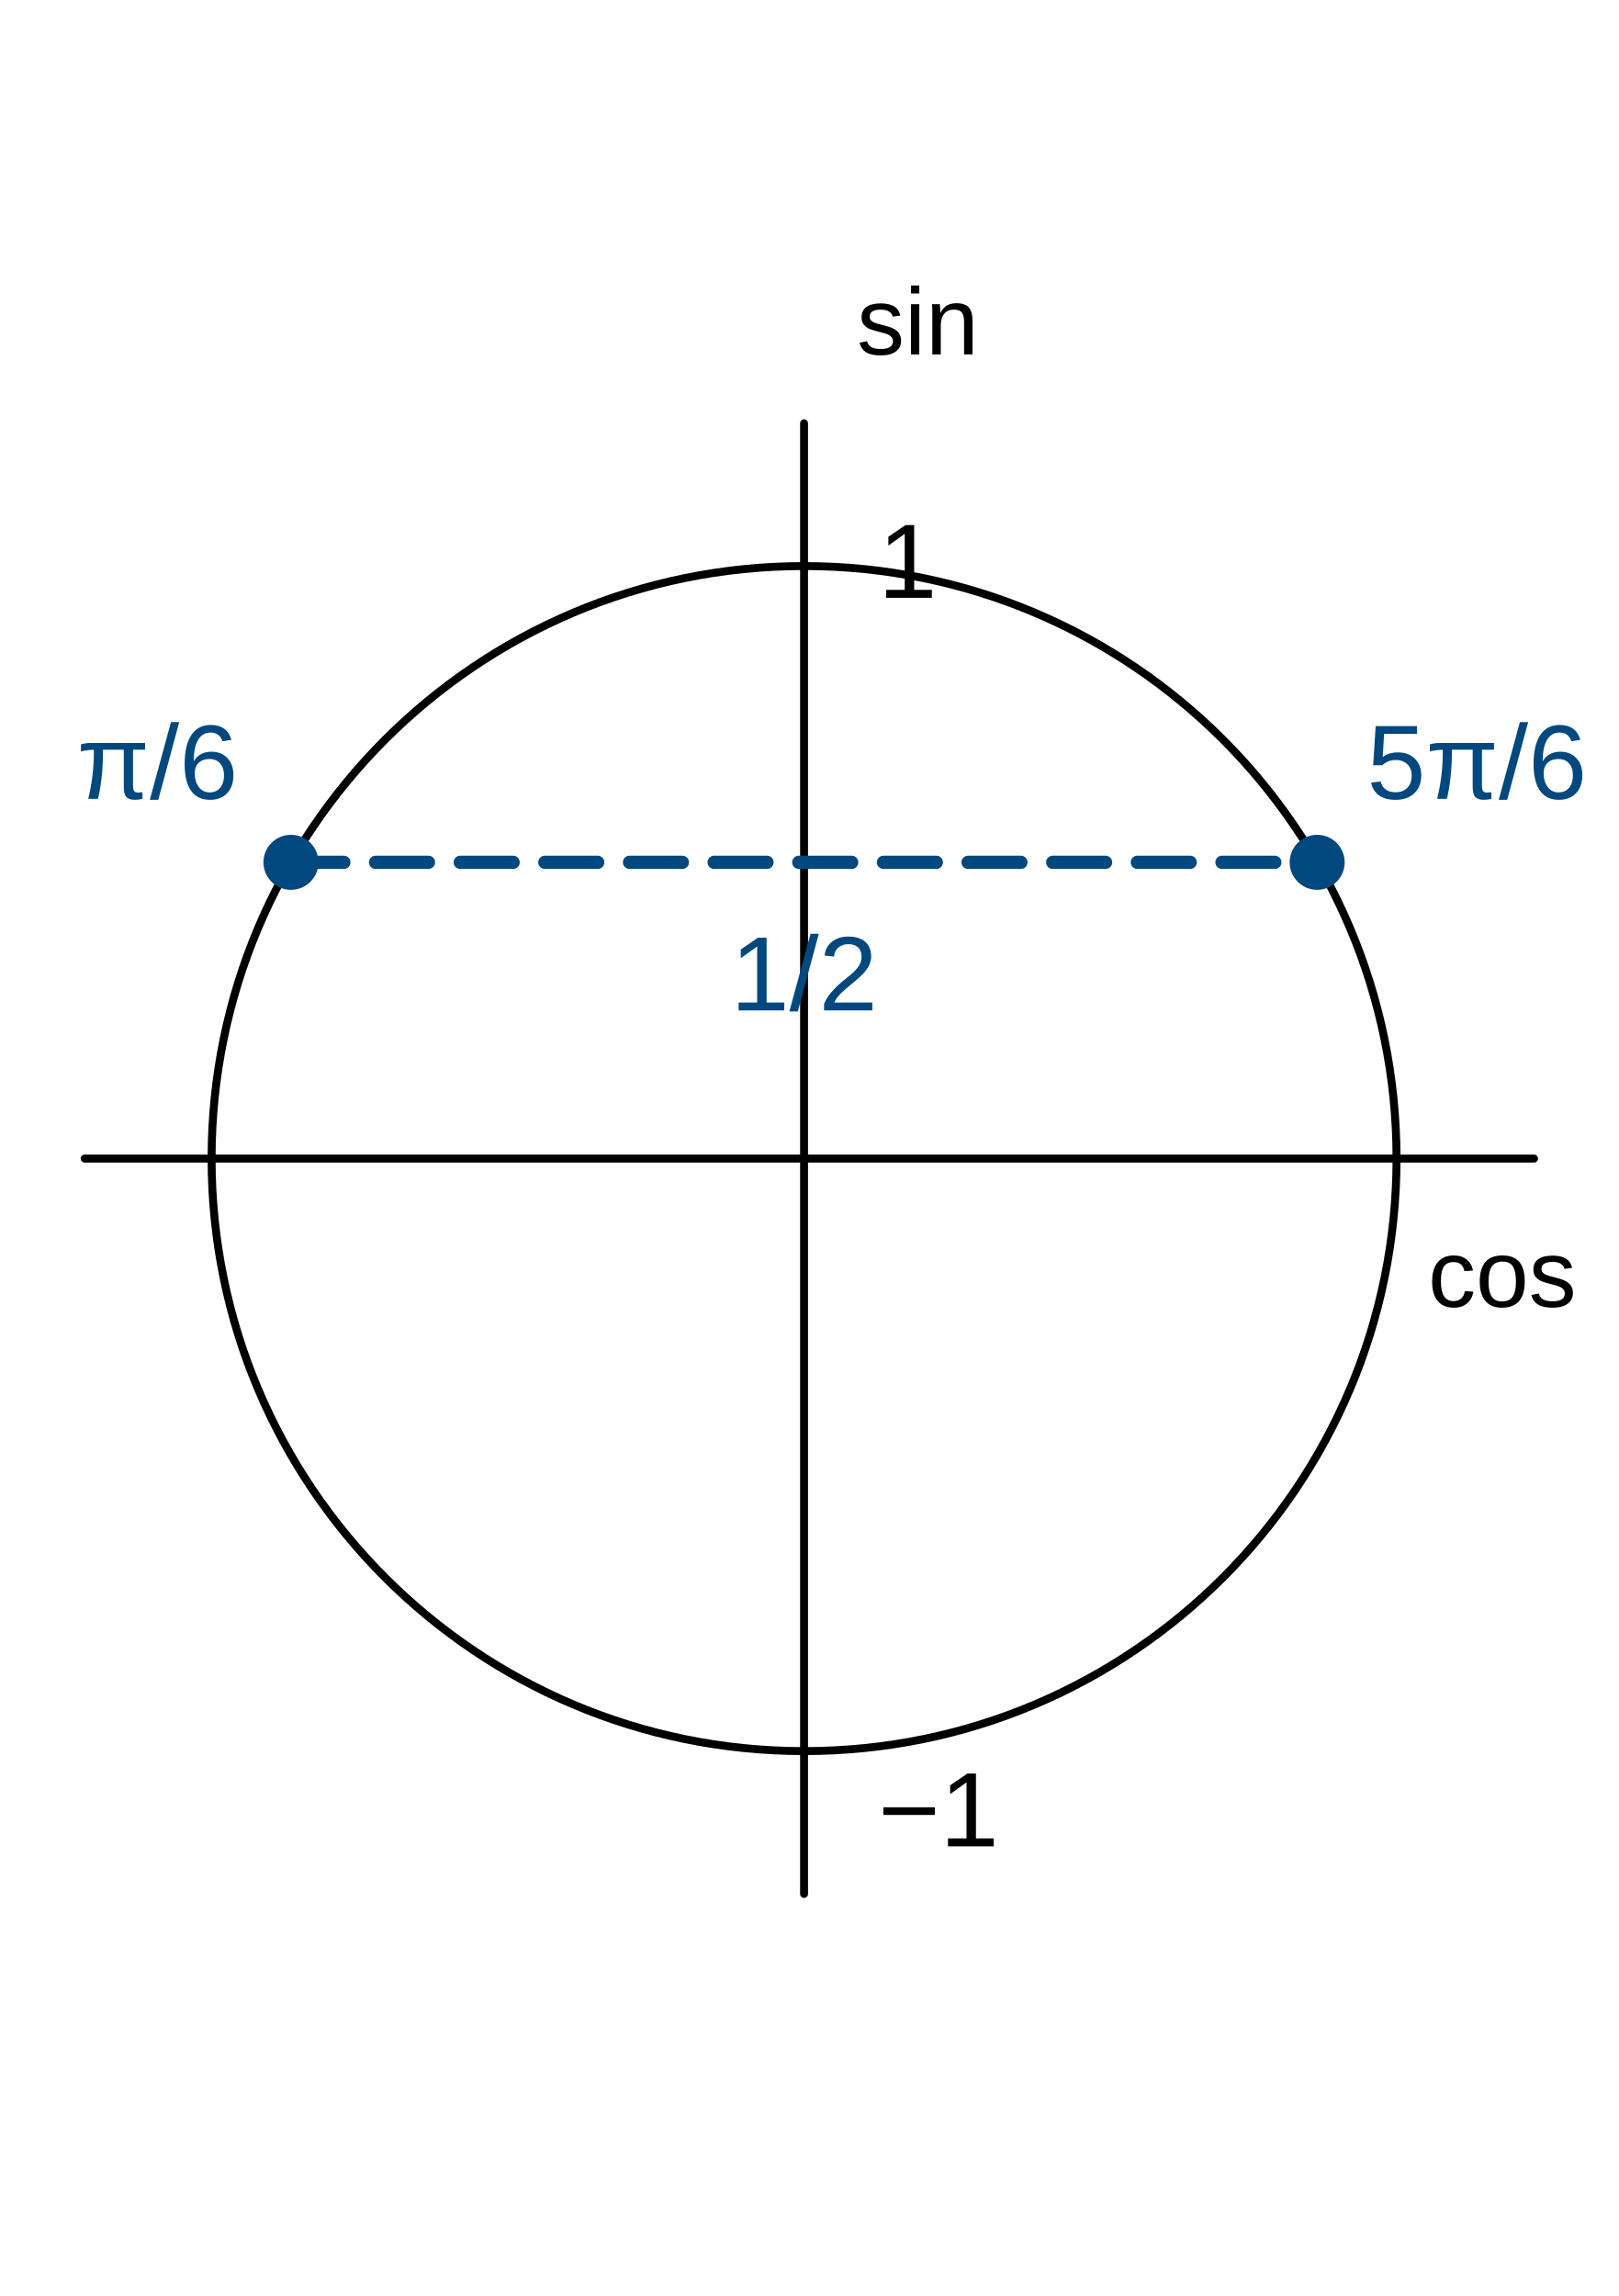
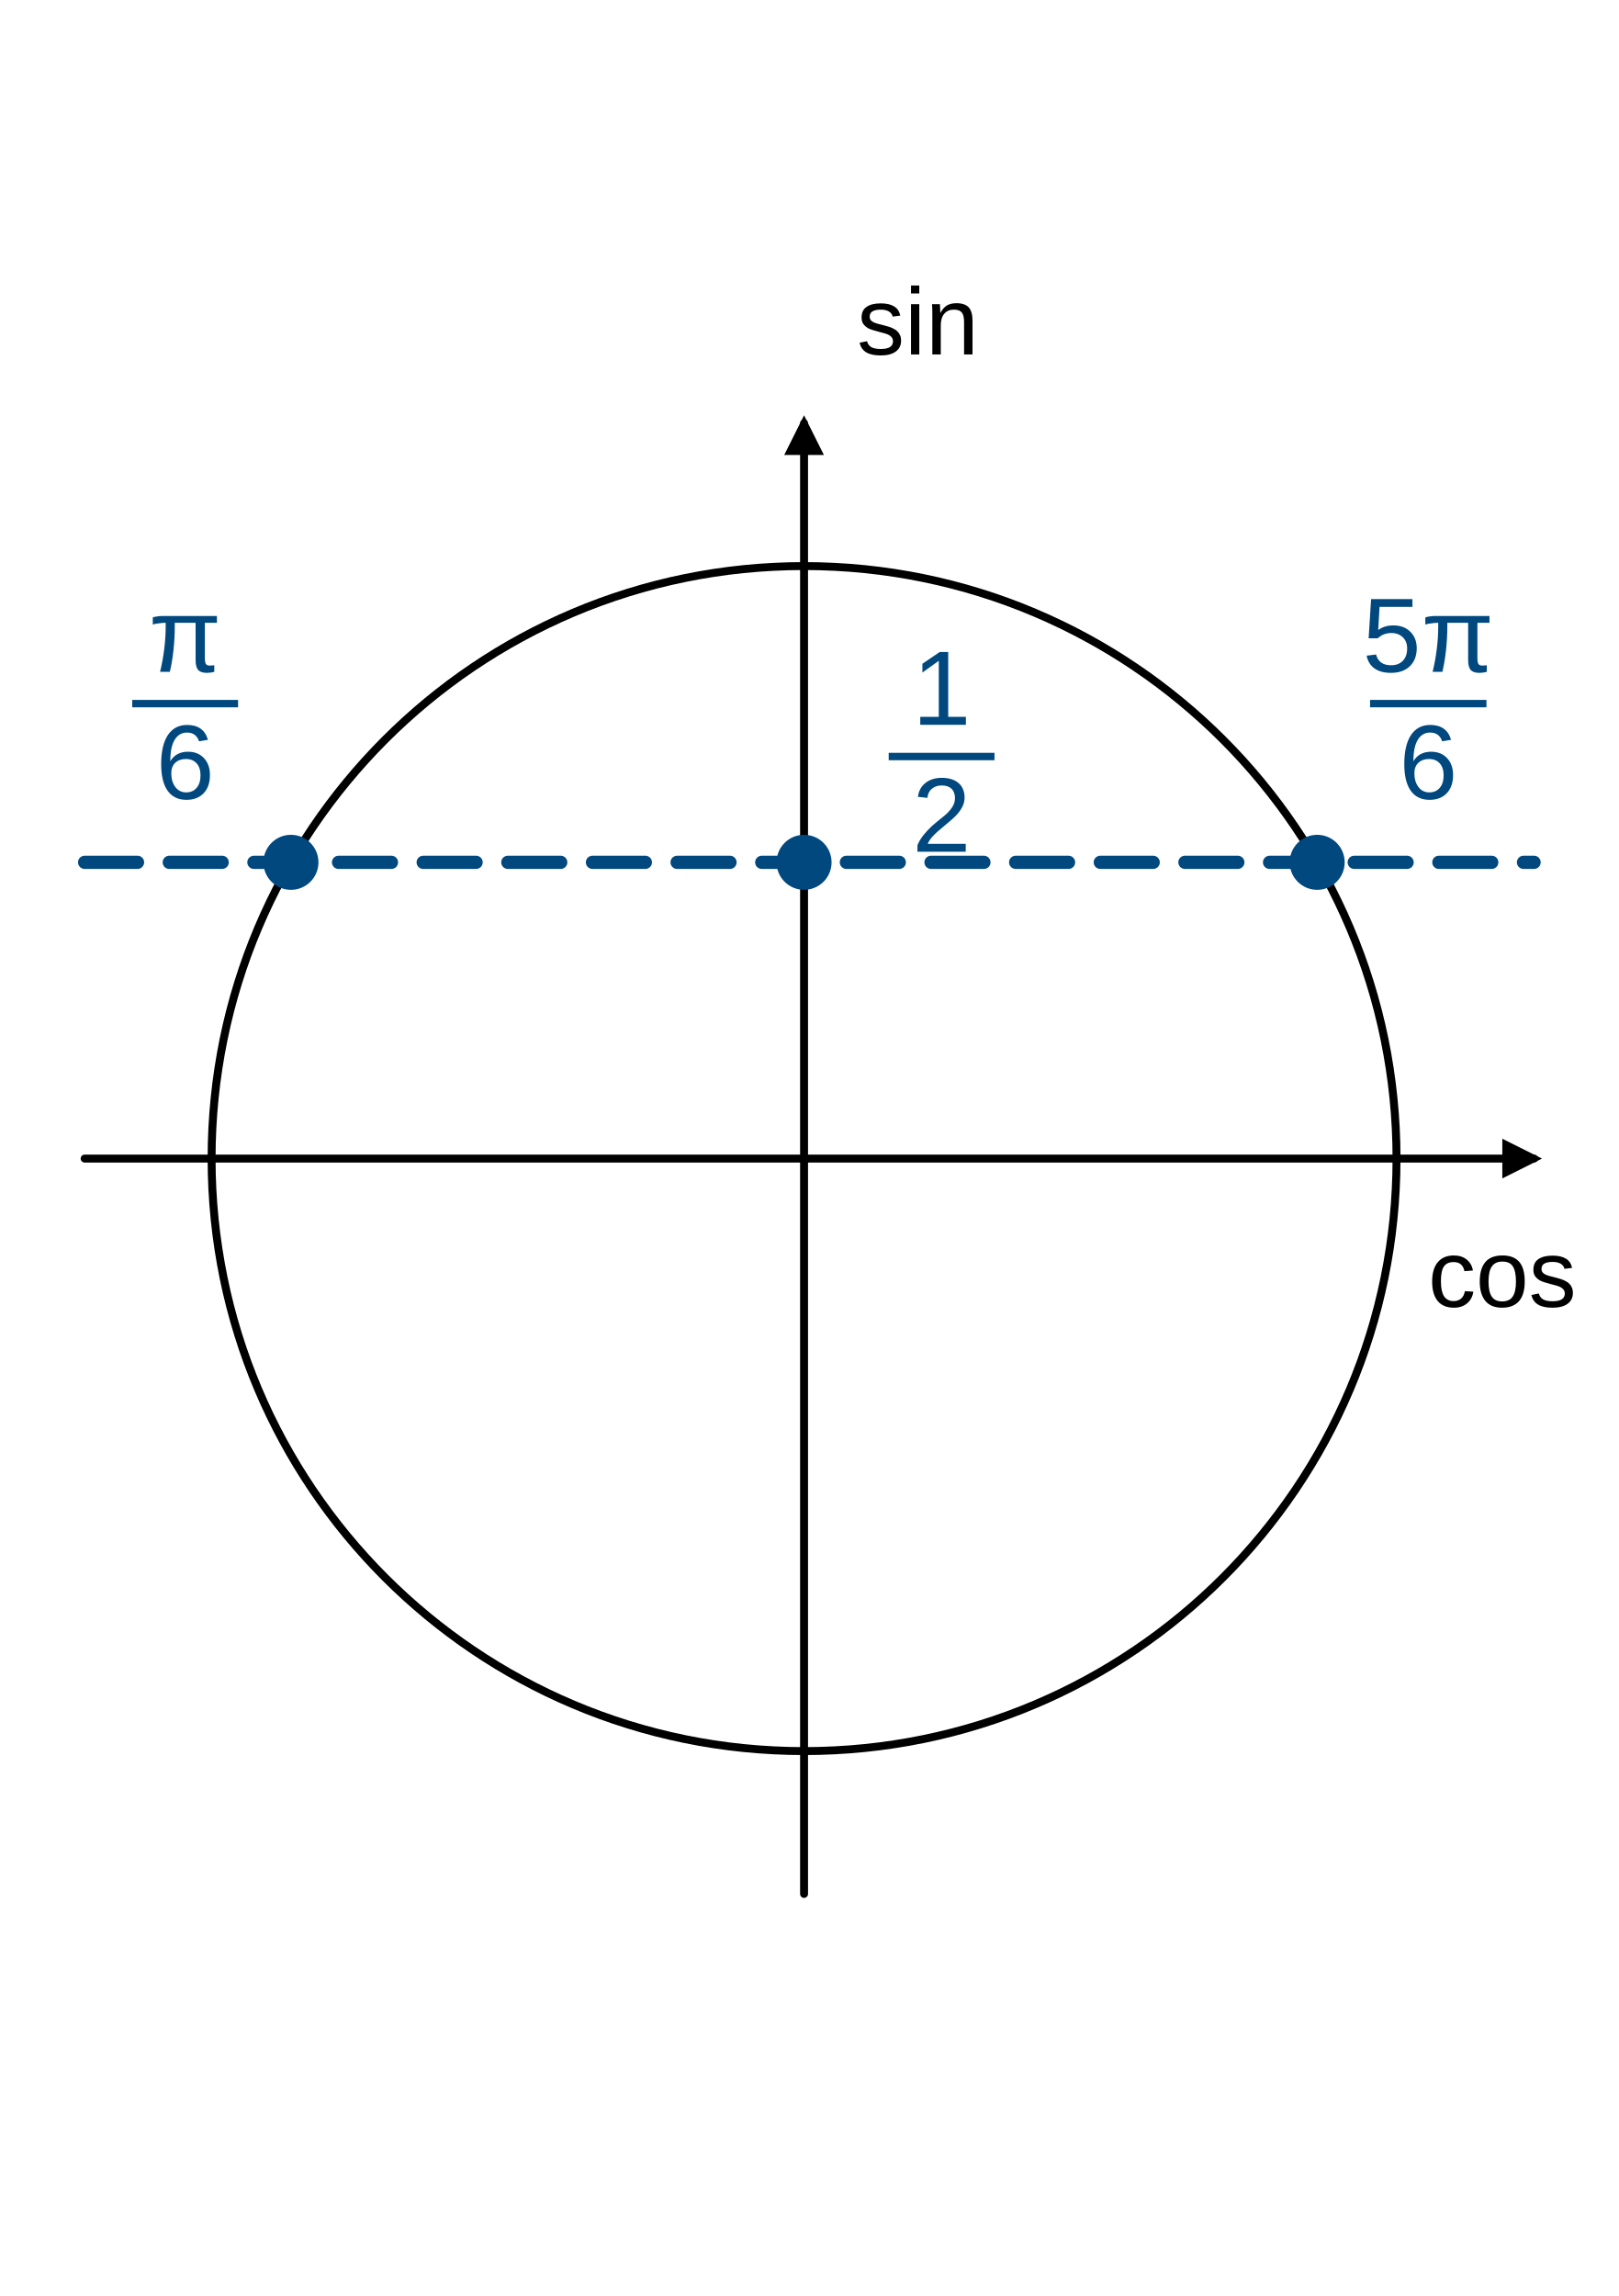
<svg xmlns="http://www.w3.org/2000/svg" width="153" height="217" viewBox="0 0 153 217" role="img" aria-labelledby="title desc">
+   <defs>
+     <marker id="axis-arrow" markerWidth="5" markerHeight="5" refX="4" refY="2.5" orient="auto">
+       <path d="M0,0 L5,2.5 L0,5 Z" fill="#000000" />
+     </marker>
+   </defs>
  <circle cx="76.0" cy="109.5" r="56.0" fill="none" stroke="#000000" stroke-width="0.75" stroke-linecap="round" stroke-linejoin="round" stroke-miterlimit="8" />
-   <line x1="8" y1="109.5" x2="145" y2="109.5" fill="none" stroke="#000000" stroke-width="0.75" stroke-linecap="round" stroke-linejoin="round" stroke-miterlimit="8" />
-   <line x1="76.0" y1="40" x2="76.0" y2="179" fill="none" stroke="#000000" stroke-width="0.75" stroke-linecap="round" stroke-linejoin="round" stroke-miterlimit="8" />
-   <line x1="27.5" y1="81.5" x2="124.5" y2="81.5" fill="none" stroke="#00487E" stroke-width="1.25" stroke-linecap="round" stroke-linejoin="round" stroke-miterlimit="8" stroke-dasharray="5,3" />
+   <line x1="8" y1="109.5" x2="145" y2="109.5" fill="none" stroke="#000000" stroke-width="0.75" stroke-linecap="round" stroke-linejoin="round" stroke-miterlimit="8" marker-end="url(#axis-arrow)" />
+   <line x1="76.0" y1="179" x2="76.0" y2="40" fill="none" stroke="#000000" stroke-width="0.75" stroke-linecap="round" stroke-linejoin="round" stroke-miterlimit="8" marker-end="url(#axis-arrow)" />
+   <line x1="8" y1="81.5" x2="145" y2="81.5" fill="none" stroke="#00487E" stroke-width="1.25" stroke-linecap="round" stroke-linejoin="round" stroke-miterlimit="8" stroke-dasharray="5,3" />
  <circle cx="27.5" cy="81.5" r="2.6" fill="#00487E" />
  <circle cx="124.5" cy="81.5" r="2.6" fill="#00487E" />
-   <text x="76" y="95.5" fill="#00487E" font-family="Liberation Sans, DejaVu Sans, sans-serif" font-size="10" text-anchor="middle">1/2</text>
-   <text x="22.5" y="75.5" fill="#00487E" font-family="Liberation Sans, DejaVu Sans, sans-serif" font-size="10" text-anchor="end">π/6</text>
-   <text x="150" y="75.5" fill="#00487E" font-family="Liberation Sans, DejaVu Sans, sans-serif" font-size="10" text-anchor="end">5π/6</text>
-   <text x="83" y="56.5" fill="#000000" font-family="Liberation Sans, DejaVu Sans, sans-serif" font-size="10" text-anchor="start">1</text>
-   <text x="83" y="174.5" fill="#000000" font-family="Liberation Sans, DejaVu Sans, sans-serif" font-size="10" text-anchor="start">−1</text>
+   <circle cx="76" cy="81.5" r="2.6" fill="#00487E" />
+   <g data-angle="1/2" fill="#00487E" font-family="Liberation Sans, DejaVu Sans, sans-serif" font-size="10">
+     <text x="89" y="68.5" text-anchor="middle">1</text>
+     <line x1="84" y1="71.5" x2="94" y2="71.5" stroke="#00487E" stroke-width="0.7" />
+     <text x="89" y="80.5" text-anchor="middle">2</text>
+   </g>
+   <g data-angle="π/6" fill="#00487E" font-family="Liberation Sans, DejaVu Sans, sans-serif" font-size="10">
+     <text x="17.5" y="63.5" text-anchor="middle">π</text>
+     <line x1="12.5" y1="66.5" x2="22.5" y2="66.5" stroke="#00487E" stroke-width="0.7" />
+     <text x="17.5" y="75.5" text-anchor="middle">6</text>
+   </g>
+   <g data-angle="5π/6" fill="#00487E" font-family="Liberation Sans, DejaVu Sans, sans-serif" font-size="10">
+     <text x="135" y="63.5" text-anchor="middle">5π</text>
+     <line x1="129.5" y1="66.5" x2="140.5" y2="66.5" stroke="#00487E" stroke-width="0.7" />
+     <text x="135" y="75.5" text-anchor="middle">6</text>
+   </g>
  <text x="149" y="123.5" fill="#000000" font-family="Liberation Sans, DejaVu Sans, sans-serif" font-size="9" text-anchor="end">cos</text>
  <text x="81" y="33.5" fill="#000000" font-family="Liberation Sans, DejaVu Sans, sans-serif" font-size="9" text-anchor="start">sin</text>
</svg>
